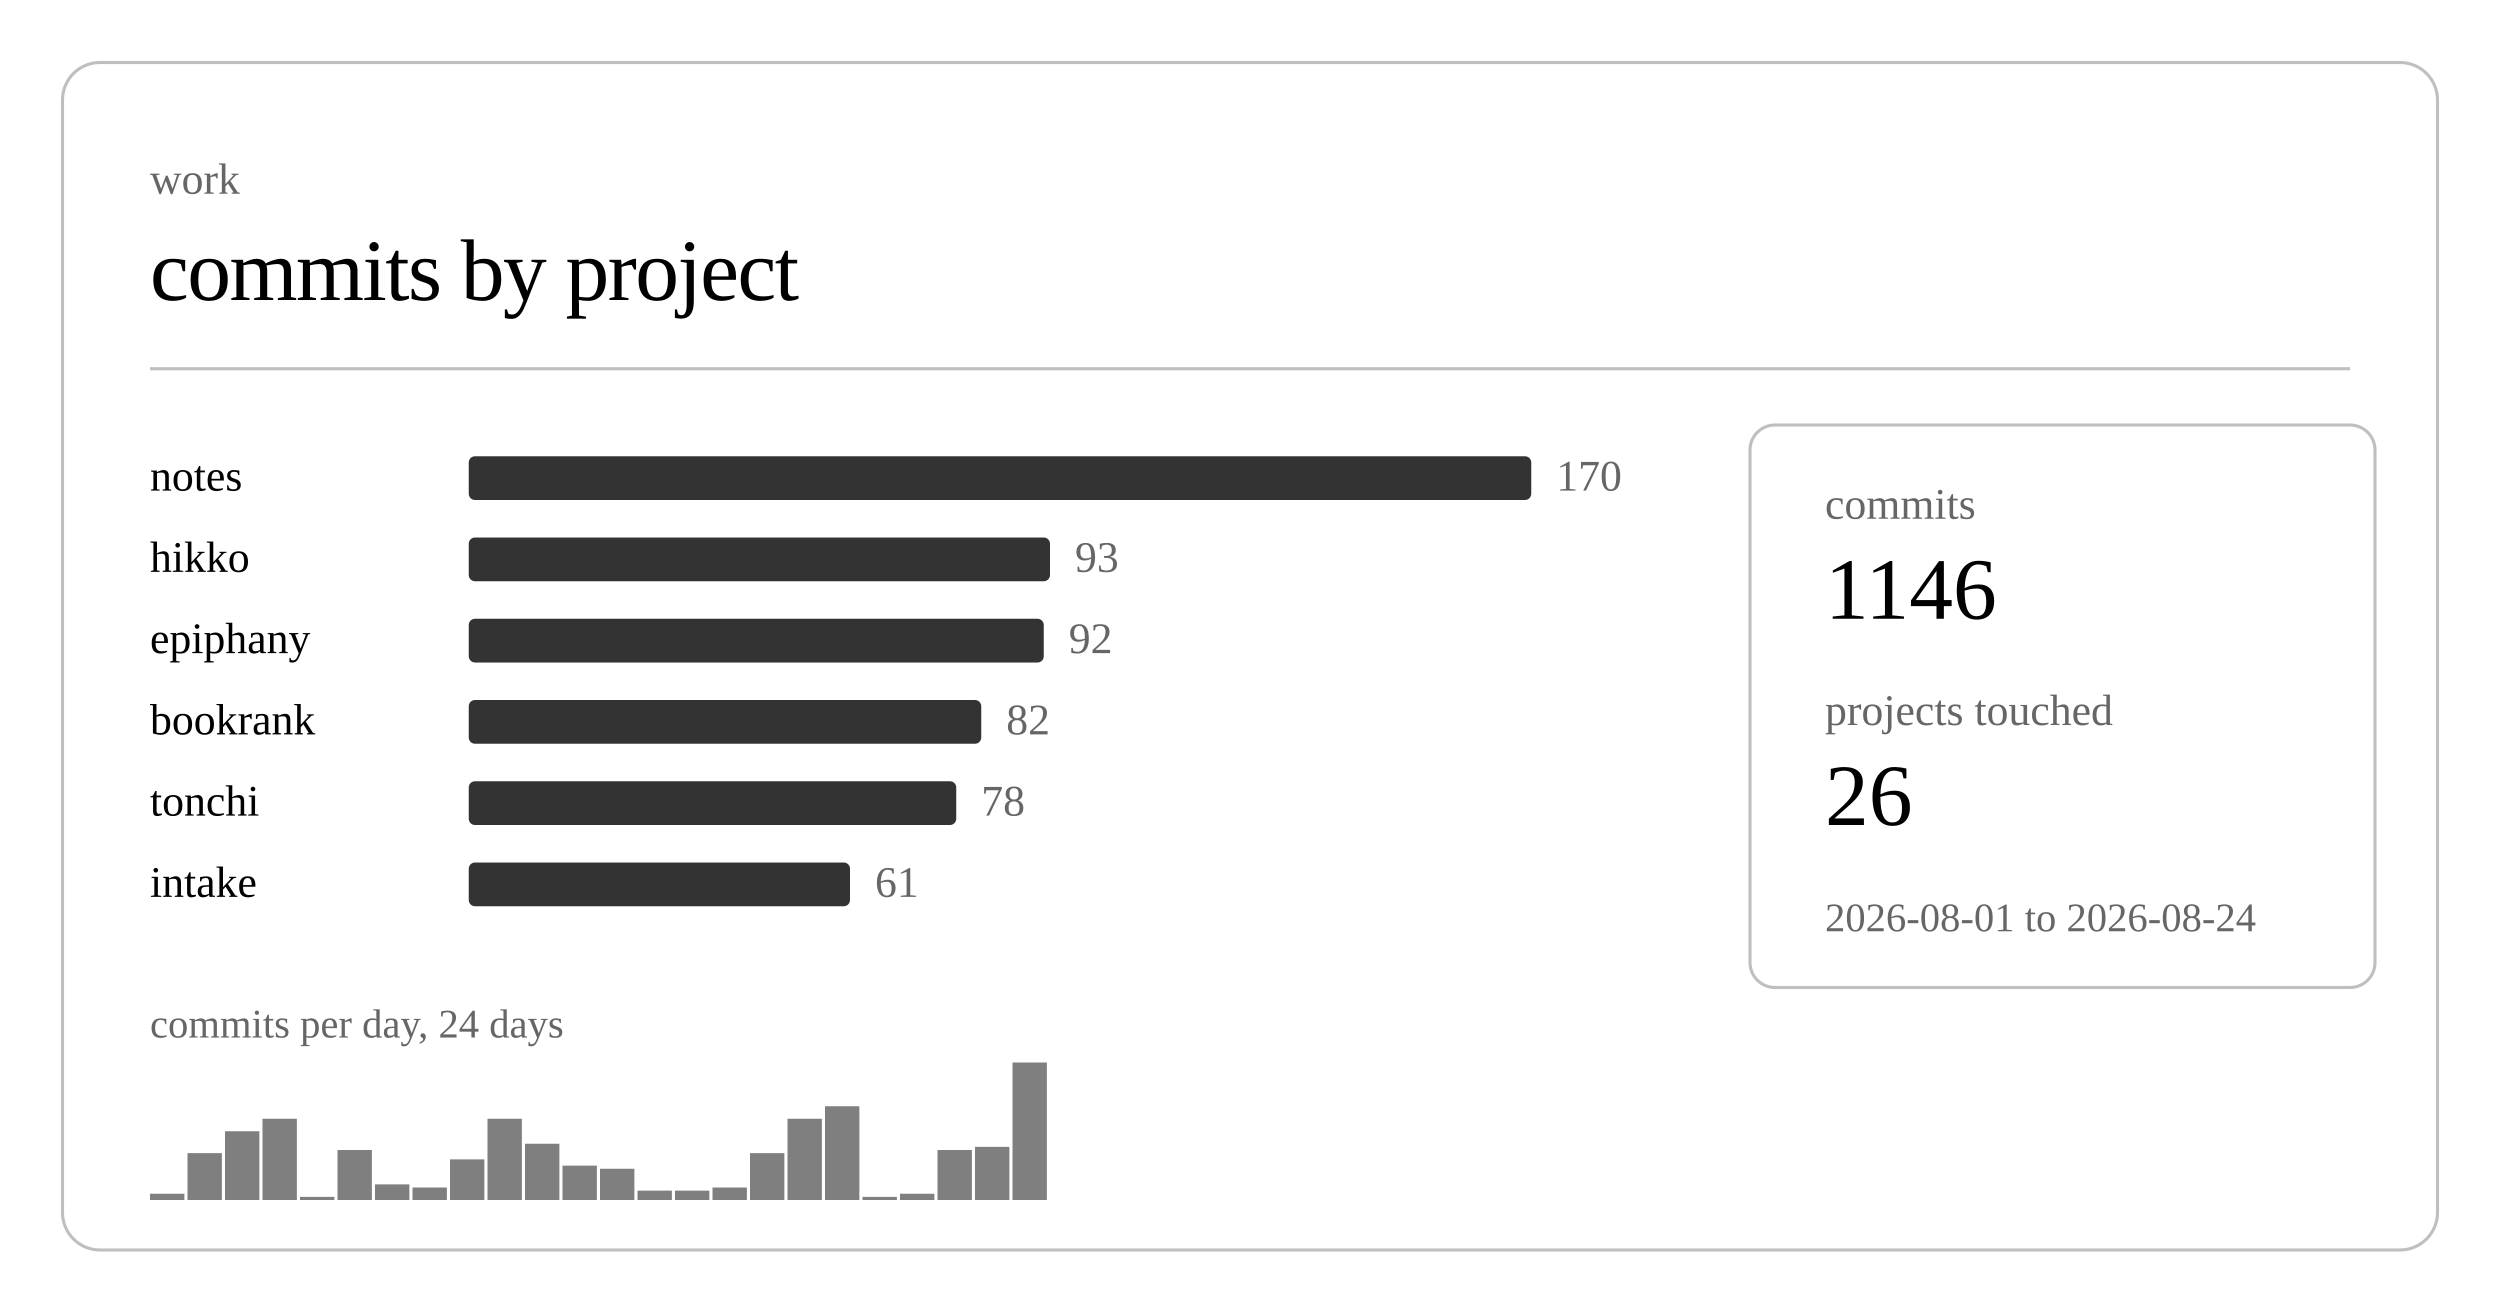
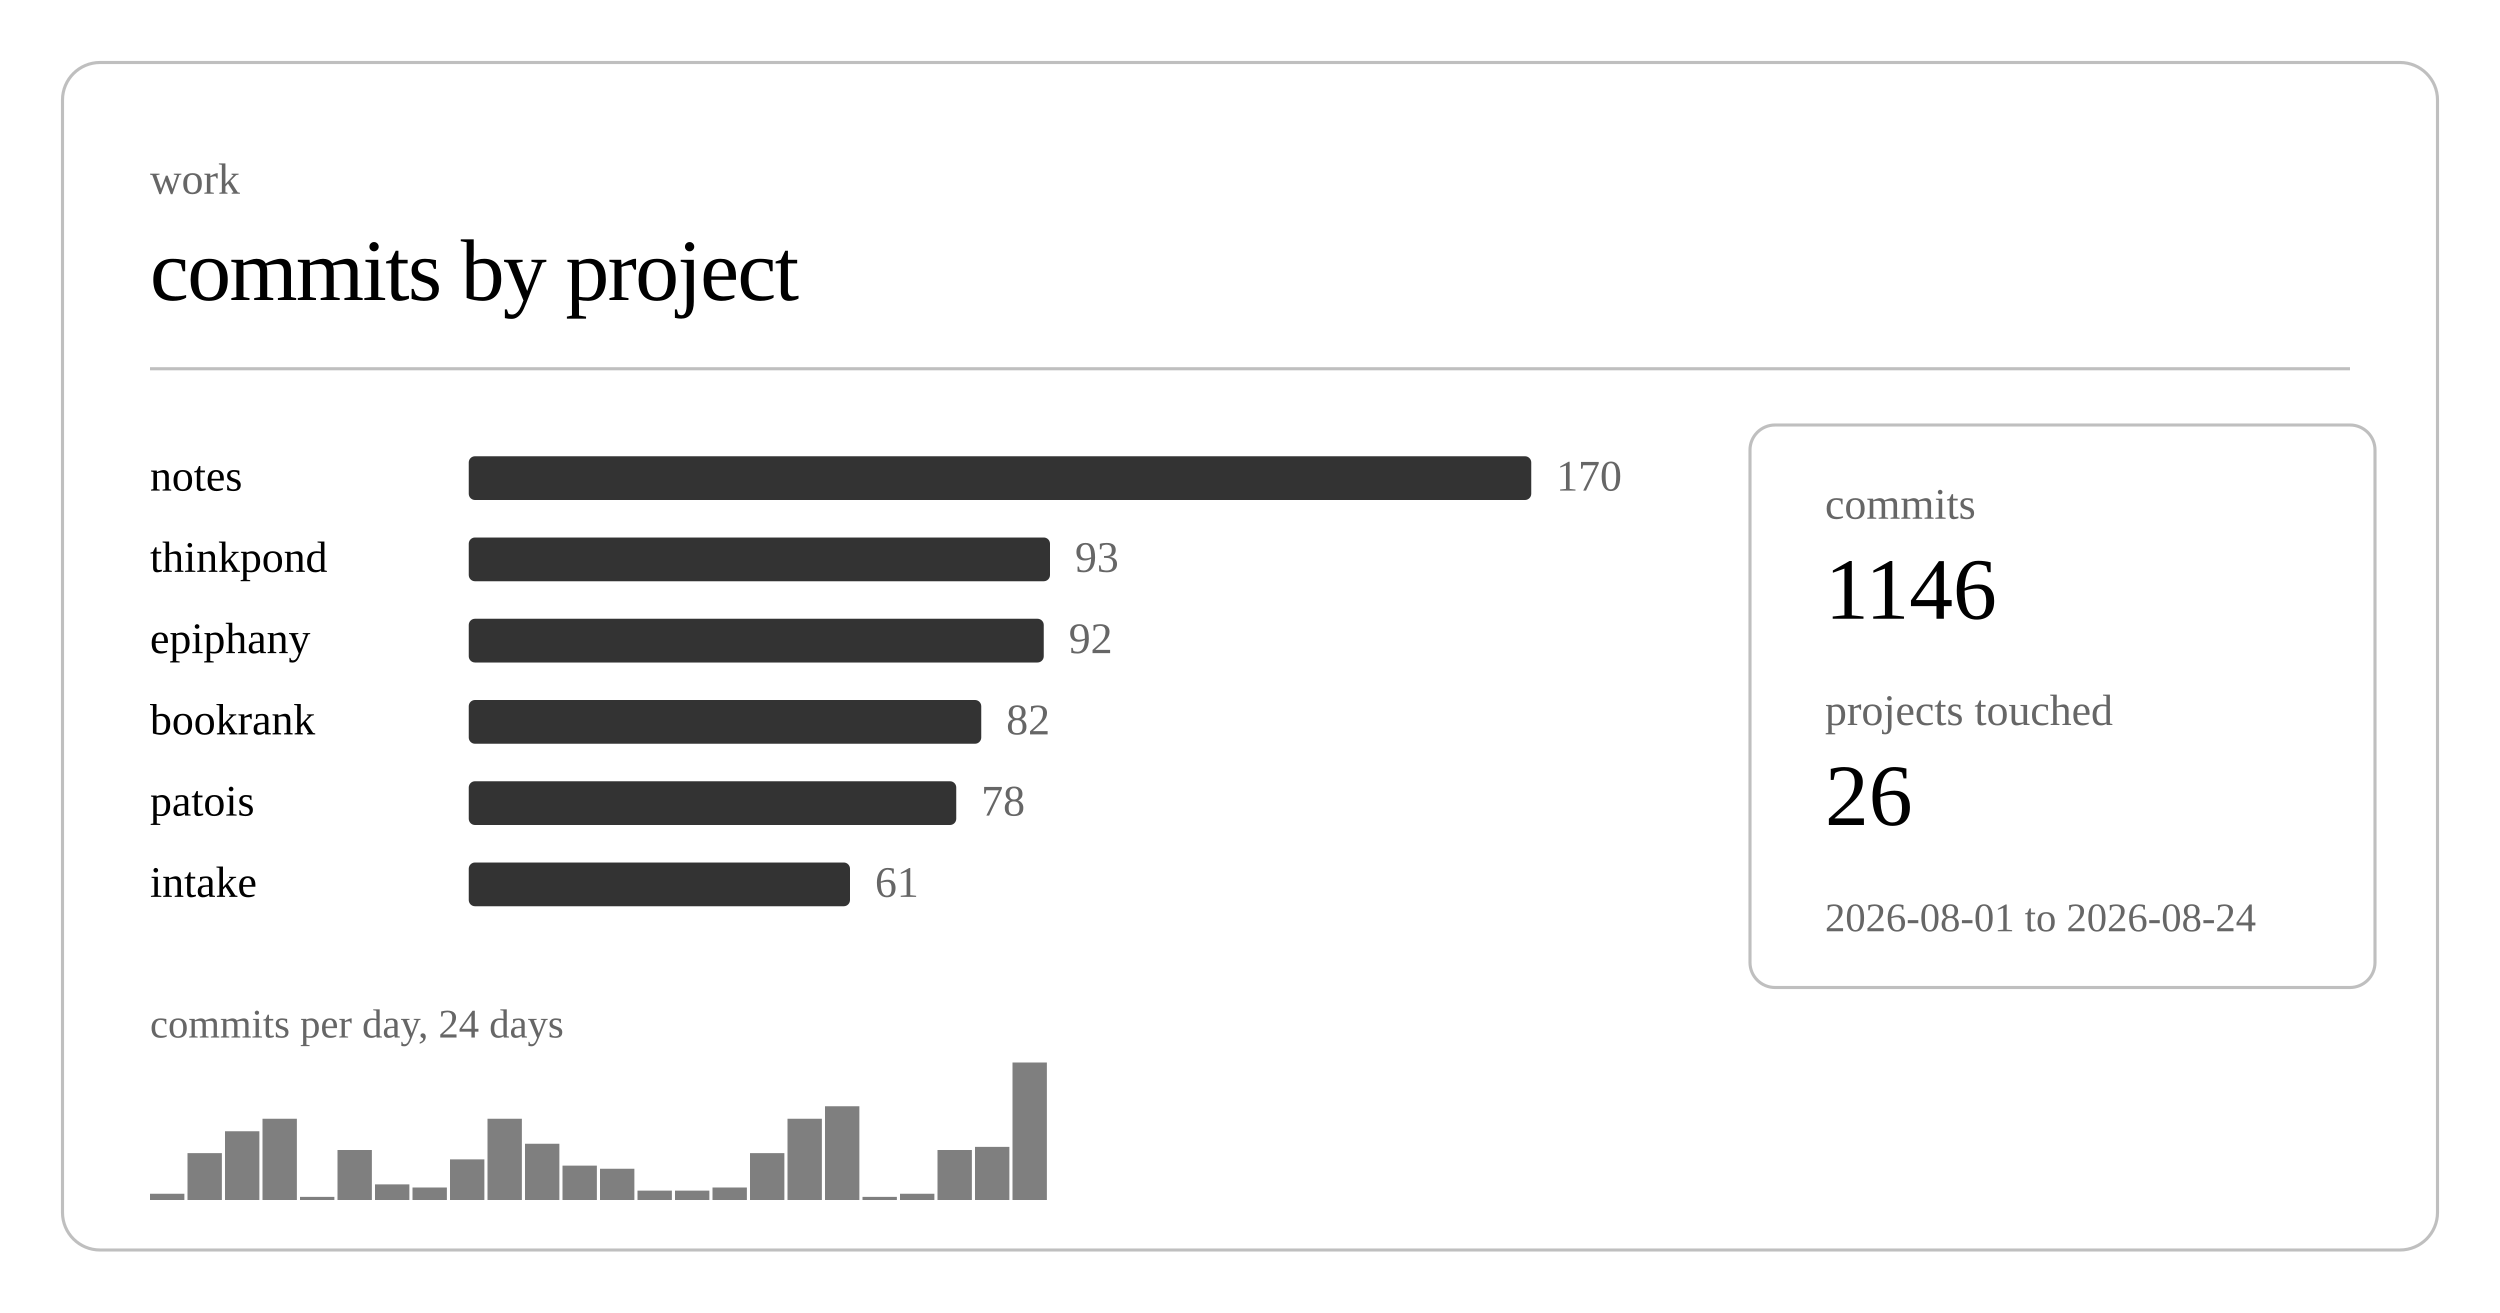
<svg xmlns="http://www.w3.org/2000/svg" class="post-header-svg graph-svg" viewBox="0 0 800 420" width="800" height="420">
  <rect x="20" y="20" width="760" height="380" rx="12" ry="12" fill="none" stroke="currentColor" stroke-width="1" opacity="0.25" />
  <text fill="currentColor" x="48" y="62" font-size="14" opacity="0.6">work</text>
  <text fill="currentColor" x="48" y="96" font-size="28" font-weight="300" letter-spacing="-0.5">commits by project</text>
  <line stroke="currentColor" x1="48" y1="118" x2="752" y2="118" stroke-width="1" opacity="0.25" />
  <a href="https://github.com/nulljosh/notes">
    <text fill="currentColor" x="48" y="157" font-size="14">notes</text>
  </a>
  <rect x="150" y="146" width="340" height="14" rx="2" fill="currentColor" opacity="0.8" />
  <text fill="currentColor" x="498" y="157" font-size="14" opacity="0.6">170</text>
-   <a href="https://github.com/nulljosh/hikko">
-     <text fill="currentColor" x="48" y="183" font-size="14">hikko</text>
+   <a href="https://github.com/nulljosh/thinkpond">
+     <text fill="currentColor" x="48" y="183" font-size="14">thinkpond</text>
  </a>
  <rect x="150" y="172" width="186" height="14" rx="2" fill="currentColor" opacity="0.8" />
  <text fill="currentColor" x="344" y="183" font-size="14" opacity="0.6">93</text>
  <a href="https://github.com/nulljosh/epiphany">
    <text fill="currentColor" x="48" y="209" font-size="14">epiphany</text>
  </a>
  <rect x="150" y="198" width="184" height="14" rx="2" fill="currentColor" opacity="0.8" />
  <text fill="currentColor" x="342" y="209" font-size="14" opacity="0.6">92</text>
  <a href="https://github.com/nulljosh/bookrank">
    <text fill="currentColor" x="48" y="235" font-size="14">bookrank</text>
  </a>
  <rect x="150" y="224" width="164" height="14" rx="2" fill="currentColor" opacity="0.8" />
  <text fill="currentColor" x="322" y="235" font-size="14" opacity="0.6">82</text>
-   <a href="https://github.com/nulljosh/tonchi">
-     <text fill="currentColor" x="48" y="261" font-size="14">tonchi</text>
+   <a href="https://github.com/nulljosh/patois">
+     <text fill="currentColor" x="48" y="261" font-size="14">patois</text>
  </a>
  <rect x="150" y="250" width="156" height="14" rx="2" fill="currentColor" opacity="0.8" />
  <text fill="currentColor" x="314" y="261" font-size="14" opacity="0.6">78</text>
  <a href="https://github.com/nulljosh/intake">
    <text fill="currentColor" x="48" y="287" font-size="14">intake</text>
  </a>
  <rect x="150" y="276" width="122" height="14" rx="2" fill="currentColor" opacity="0.8" />
  <text fill="currentColor" x="280" y="287" font-size="14" opacity="0.6">61</text>
  <rect x="48.0" y="382" width="11.0" height="2" fill="currentColor" opacity="0.5" />
  <rect x="60.0" y="369" width="11.0" height="15" fill="currentColor" opacity="0.5" />
  <rect x="72.0" y="362" width="11.0" height="22" fill="currentColor" opacity="0.5" />
  <rect x="84.0" y="358" width="11.0" height="26" fill="currentColor" opacity="0.5" />
  <rect x="96.0" y="383" width="11.0" height="1" fill="currentColor" opacity="0.5" />
  <rect x="108.0" y="368" width="11.0" height="16" fill="currentColor" opacity="0.5" />
  <rect x="120.0" y="379" width="11.0" height="5" fill="currentColor" opacity="0.5" />
  <rect x="132.0" y="380" width="11.0" height="4" fill="currentColor" opacity="0.5" />
  <rect x="144.0" y="371" width="11.0" height="13" fill="currentColor" opacity="0.5" />
  <rect x="156.0" y="358" width="11.0" height="26" fill="currentColor" opacity="0.5" />
  <rect x="168.0" y="366" width="11.0" height="18" fill="currentColor" opacity="0.5" />
  <rect x="180.0" y="373" width="11.0" height="11" fill="currentColor" opacity="0.5" />
  <rect x="192.0" y="374" width="11.0" height="10" fill="currentColor" opacity="0.5" />
  <rect x="204.0" y="381" width="11.0" height="3" fill="currentColor" opacity="0.5" />
  <rect x="216.0" y="381" width="11.0" height="3" fill="currentColor" opacity="0.5" />
  <rect x="228.0" y="380" width="11.0" height="4" fill="currentColor" opacity="0.5" />
  <rect x="240.0" y="369" width="11.0" height="15" fill="currentColor" opacity="0.5" />
  <rect x="252.0" y="358" width="11.0" height="26" fill="currentColor" opacity="0.5" />
  <rect x="264.0" y="354" width="11.0" height="30" fill="currentColor" opacity="0.5" />
  <rect x="276.0" y="383" width="11.0" height="1" fill="currentColor" opacity="0.5" />
  <rect x="288.0" y="382" width="11.0" height="2" fill="currentColor" opacity="0.5" />
  <rect x="300.0" y="368" width="11.0" height="16" fill="currentColor" opacity="0.5" />
  <rect x="312.0" y="367" width="11.0" height="17" fill="currentColor" opacity="0.5" />
  <rect x="324.0" y="340" width="11.0" height="44" fill="currentColor" opacity="0.5" />
  <text fill="currentColor" x="48" y="332" font-size="13" opacity="0.6">commits per day, 24 days</text>
  <rect x="560" y="136" width="200" height="180" rx="8" ry="8" fill="none" stroke="currentColor" stroke-width="1" opacity="0.25" />
  <text fill="currentColor" x="584" y="166" font-size="14" opacity="0.6">commits</text>
  <text fill="currentColor" x="584" y="198" font-size="28" font-weight="500">1146</text>
  <text fill="currentColor" x="584" y="232" font-size="14" opacity="0.6">projects touched</text>
  <text fill="currentColor" x="584" y="264" font-size="28" font-weight="500">26</text>
  <text fill="currentColor" x="584" y="298" font-size="13" opacity="0.6">2026-08-01 to 2026-08-24</text>
</svg>
